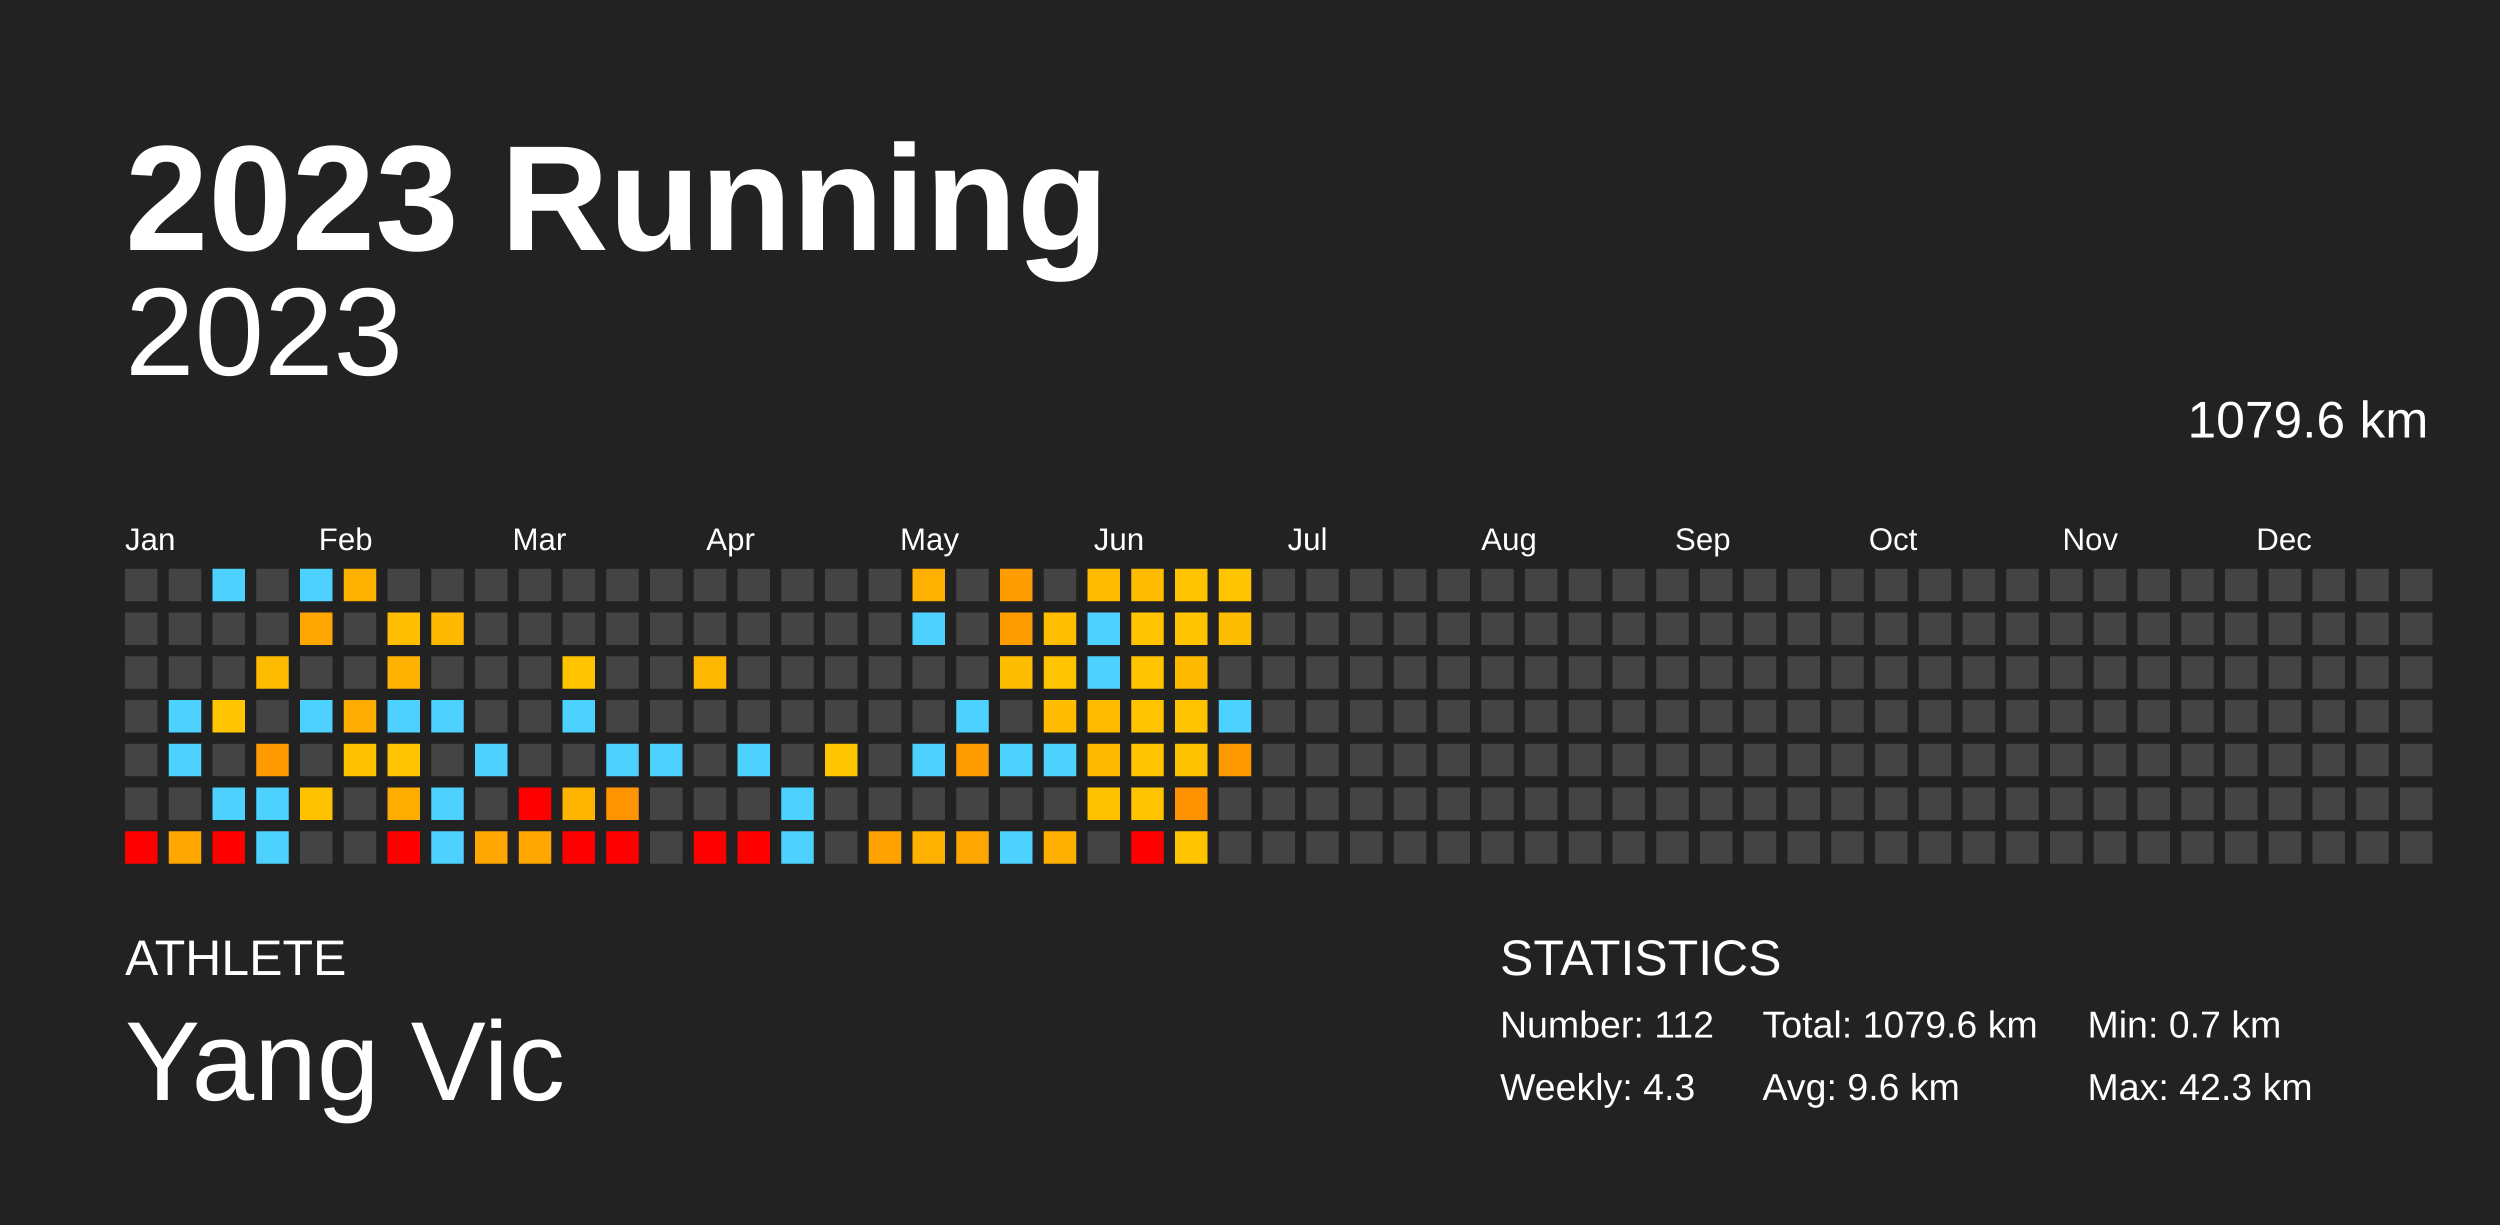
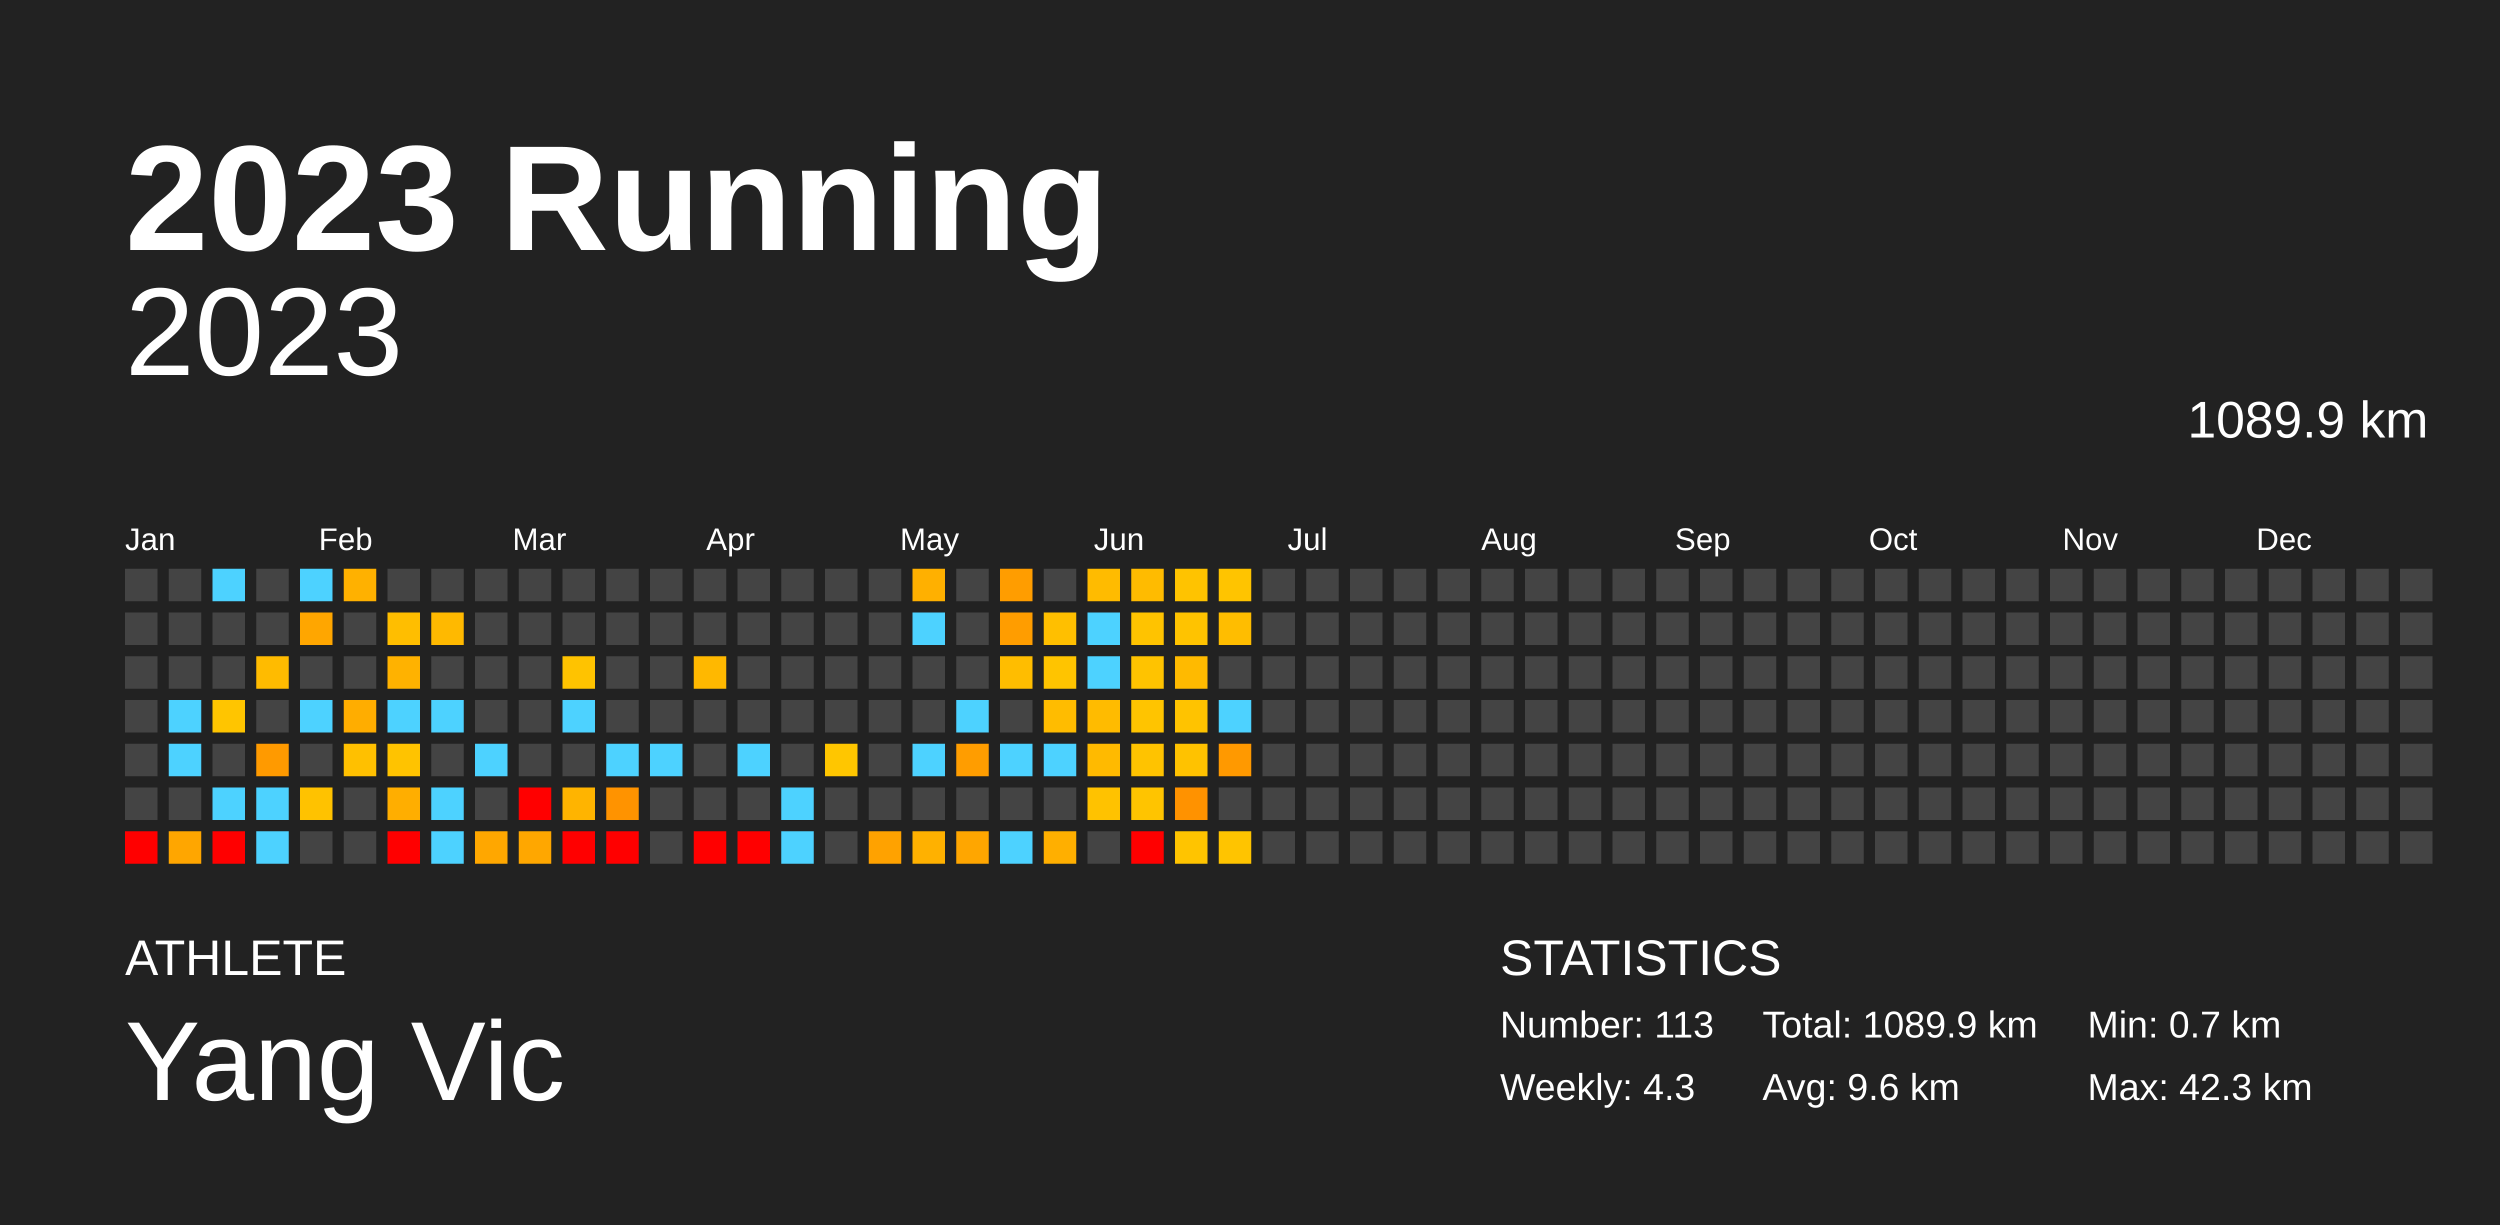
<svg xmlns="http://www.w3.org/2000/svg" baseProfile="full" height="98mm" version="1.1" viewBox="0,0,200,98" width="200mm">
  <defs />
  <rect fill="#222222" height="98" width="200" x="0" y="0" />
  <text fill="#FFFFFF" style="font-size:12px; font-family:Arial; font-weight:bold;" x="10" y="20">2023 Running</text>
  <text fill="#FFFFFF" style="font-size:4px; font-family:Arial" x="10" y="78">ATHLETE</text>
  <text fill="#FFFFFF" style="font-size:9px; font-family:Arial" x="10" y="88">Yang Vic</text>
  <text fill="#FFFFFF" style="font-size:4px; font-family:Arial" x="120" y="78">STATISTICS</text>
-   <text fill="#FFFFFF" style="font-size:3px; font-family:Arial" x="120" y="83">Number: 112</text>
+   <text fill="#FFFFFF" style="font-size:3px; font-family:Arial" x="120" y="83">Number: 113</text>
  <text fill="#FFFFFF" style="font-size:3px; font-family:Arial" x="120" y="88">Weekly: 4.3</text>
-   <text fill="#FFFFFF" style="font-size:3px; font-family:Arial" x="141" y="83">Total: 1079.6 km</text>
+   <text fill="#FFFFFF" style="font-size:3px; font-family:Arial" x="141" y="83">Total: 1089.9 km</text>
  <text fill="#FFFFFF" style="font-size:3px; font-family:Arial" x="141" y="88">Avg: 9.6 km</text>
  <text fill="#FFFFFF" style="font-size:3px; font-family:Arial" x="167" y="83">Min: 0.7 km</text>
  <text fill="#FFFFFF" style="font-size:3px; font-family:Arial" x="167" y="88">Max: 42.3 km</text>
  <text alignment-baseline="hanging" fill="#FFFFFF" style="font-size:10.0px; font-family:Arial;" x="10" y="30">2023</text>
-   <text alignment-baseline="hanging" fill="#FFFFFF" style="font-size:4.125px; font-family:Arial;" x="175" y="35">1079.6 km</text>
+   <text alignment-baseline="hanging" fill="#FFFFFF" style="font-size:4.125px; font-family:Arial;" x="175" y="35">1089.9 km</text>
  <text fill="#FFFFFF" style="font-size:2.5px; font-family:Arial" x="10.0" y="44">Jan</text>
  <text fill="#FFFFFF" style="font-size:2.5px; font-family:Arial" x="25.5" y="44">Feb</text>
  <text fill="#FFFFFF" style="font-size:2.5px; font-family:Arial" x="41.0" y="44">Mar</text>
  <text fill="#FFFFFF" style="font-size:2.5px; font-family:Arial" x="56.5" y="44">Apr</text>
  <text fill="#FFFFFF" style="font-size:2.5px; font-family:Arial" x="72.0" y="44">May</text>
  <text fill="#FFFFFF" style="font-size:2.5px; font-family:Arial" x="87.5" y="44">Jun</text>
  <text fill="#FFFFFF" style="font-size:2.5px; font-family:Arial" x="103.0" y="44">Jul</text>
  <text fill="#FFFFFF" style="font-size:2.5px; font-family:Arial" x="118.5" y="44">Aug</text>
  <text fill="#FFFFFF" style="font-size:2.5px; font-family:Arial" x="134.0" y="44">Sep</text>
  <text fill="#FFFFFF" style="font-size:2.5px; font-family:Arial" x="149.5" y="44">Oct</text>
  <text fill="#FFFFFF" style="font-size:2.5px; font-family:Arial" x="165.0" y="44">Nov</text>
  <text fill="#FFFFFF" style="font-size:2.5px; font-family:Arial" x="180.5" y="44">Dec</text>
  <rect fill="#444444" height="2.6" width="2.6" x="10.0" y="45.5" />
  <rect fill="#444444" height="2.6" width="2.6" x="10.0" y="49.0" />
  <rect fill="#444444" height="2.6" width="2.6" x="10.0" y="52.5" />
  <rect fill="#444444" height="2.6" width="2.6" x="10.0" y="56.0" />
  <rect fill="#444444" height="2.6" width="2.6" x="10.0" y="59.5" />
  <rect fill="#444444" height="2.6" width="2.6" x="10.0" y="63.0" />
  <rect fill="red" height="2.6" width="2.6" x="10.0" y="66.5" />
  <rect fill="#444444" height="2.6" width="2.6" x="13.5" y="45.5" />
  <rect fill="#444444" height="2.6" width="2.6" x="13.5" y="49.0" />
  <rect fill="#444444" height="2.6" width="2.6" x="13.5" y="52.5" />
  <rect fill="#4dd2ff" height="2.6" width="2.6" x="13.5" y="56.0" />
  <rect fill="#4dd2ff" height="2.6" width="2.6" x="13.5" y="59.5" />
  <rect fill="#444444" height="2.6" width="2.6" x="13.5" y="63.0" />
  <rect fill="#ffa600" height="2.6" width="2.6" x="13.5" y="66.5" />
  <rect fill="#4dd2ff" height="2.6" width="2.6" x="17.0" y="45.5" />
  <rect fill="#444444" height="2.6" width="2.6" x="17.0" y="49.0" />
  <rect fill="#444444" height="2.6" width="2.6" x="17.0" y="52.5" />
  <rect fill="#ffc500" height="2.6" width="2.6" x="17.0" y="56.0" />
  <rect fill="#444444" height="2.6" width="2.6" x="17.0" y="59.5" />
  <rect fill="#4dd2ff" height="2.6" width="2.6" x="17.0" y="63.0" />
  <rect fill="red" height="2.6" width="2.6" x="17.0" y="66.5" />
  <rect fill="#444444" height="2.6" width="2.6" x="20.5" y="45.5" />
  <rect fill="#444444" height="2.6" width="2.6" x="20.5" y="49.0" />
  <rect fill="#ffbb00" height="2.6" width="2.6" x="20.5" y="52.5" />
  <rect fill="#444444" height="2.6" width="2.6" x="20.5" y="56.0" />
  <rect fill="#ff9a00" height="2.6" width="2.6" x="20.5" y="59.5" />
  <rect fill="#4dd2ff" height="2.6" width="2.6" x="20.5" y="63.0" />
  <rect fill="#4dd2ff" height="2.6" width="2.6" x="20.5" y="66.5" />
  <rect fill="#4dd2ff" height="2.6" width="2.6" x="24.0" y="45.5" />
  <rect fill="#ffa600" height="2.6" width="2.6" x="24.0" y="49.0" />
  <rect fill="#444444" height="2.6" width="2.6" x="24.0" y="52.5" />
  <rect fill="#4dd2ff" height="2.6" width="2.6" x="24.0" y="56.0" />
  <rect fill="#444444" height="2.6" width="2.6" x="24.0" y="59.5" />
  <rect fill="#ffc200" height="2.6" width="2.6" x="24.0" y="63.0" />
  <rect fill="#444444" height="2.6" width="2.6" x="24.0" y="66.5" />
  <rect fill="#ffb100" height="2.6" width="2.6" x="27.5" y="45.5" />
  <rect fill="#444444" height="2.6" width="2.6" x="27.5" y="49.0" />
  <rect fill="#444444" height="2.6" width="2.6" x="27.5" y="52.5" />
  <rect fill="#ffad00" height="2.6" width="2.6" x="27.5" y="56.0" />
  <rect fill="#ffc000" height="2.6" width="2.6" x="27.5" y="59.5" />
  <rect fill="#444444" height="2.6" width="2.6" x="27.5" y="63.0" />
  <rect fill="#444444" height="2.6" width="2.6" x="27.5" y="66.5" />
  <rect fill="#444444" height="2.6" width="2.6" x="31.0" y="45.5" />
  <rect fill="#ffbe00" height="2.6" width="2.6" x="31.0" y="49.0" />
  <rect fill="#ffb200" height="2.6" width="2.6" x="31.0" y="52.5" />
  <rect fill="#4dd2ff" height="2.6" width="2.6" x="31.0" y="56.0" />
  <rect fill="#ffc300" height="2.6" width="2.6" x="31.0" y="59.5" />
  <rect fill="#ffae00" height="2.6" width="2.6" x="31.0" y="63.0" />
  <rect fill="red" height="2.6" width="2.6" x="31.0" y="66.5" />
  <rect fill="#444444" height="2.6" width="2.6" x="34.5" y="45.5" />
  <rect fill="#ffb900" height="2.6" width="2.6" x="34.5" y="49.0" />
  <rect fill="#444444" height="2.6" width="2.6" x="34.5" y="52.5" />
  <rect fill="#4dd2ff" height="2.6" width="2.6" x="34.5" y="56.0" />
  <rect fill="#444444" height="2.6" width="2.6" x="34.5" y="59.5" />
  <rect fill="#4dd2ff" height="2.6" width="2.6" x="34.5" y="63.0" />
  <rect fill="#4dd2ff" height="2.6" width="2.6" x="34.5" y="66.5" />
  <rect fill="#444444" height="2.6" width="2.6" x="38.0" y="45.5" />
  <rect fill="#444444" height="2.6" width="2.6" x="38.0" y="49.0" />
  <rect fill="#444444" height="2.6" width="2.6" x="38.0" y="52.5" />
  <rect fill="#444444" height="2.6" width="2.6" x="38.0" y="56.0" />
  <rect fill="#4dd2ff" height="2.6" width="2.6" x="38.0" y="59.5" />
  <rect fill="#444444" height="2.6" width="2.6" x="38.0" y="63.0" />
  <rect fill="#ffa700" height="2.6" width="2.6" x="38.0" y="66.5" />
  <rect fill="#444444" height="2.6" width="2.6" x="41.5" y="45.5" />
  <rect fill="#444444" height="2.6" width="2.6" x="41.5" y="49.0" />
  <rect fill="#444444" height="2.6" width="2.6" x="41.5" y="52.5" />
  <rect fill="#444444" height="2.6" width="2.6" x="41.5" y="56.0" />
  <rect fill="#444444" height="2.6" width="2.6" x="41.5" y="59.5" />
  <rect fill="red" height="2.6" width="2.6" x="41.5" y="63.0" />
  <rect fill="#ffa700" height="2.6" width="2.6" x="41.5" y="66.5" />
  <rect fill="#444444" height="2.6" width="2.6" x="45.0" y="45.5" />
  <rect fill="#444444" height="2.6" width="2.6" x="45.0" y="49.0" />
  <rect fill="#ffc300" height="2.6" width="2.6" x="45.0" y="52.5" />
  <rect fill="#4dd2ff" height="2.6" width="2.6" x="45.0" y="56.0" />
  <rect fill="#444444" height="2.6" width="2.6" x="45.0" y="59.5" />
  <rect fill="#ffb400" height="2.6" width="2.6" x="45.0" y="63.0" />
  <rect fill="red" height="2.6" width="2.6" x="45.0" y="66.5" />
  <rect fill="#444444" height="2.6" width="2.6" x="48.5" y="45.5" />
  <rect fill="#444444" height="2.6" width="2.6" x="48.5" y="49.0" />
  <rect fill="#444444" height="2.6" width="2.6" x="48.5" y="52.5" />
  <rect fill="#444444" height="2.6" width="2.6" x="48.5" y="56.0" />
  <rect fill="#4dd2ff" height="2.6" width="2.6" x="48.5" y="59.5" />
  <rect fill="#ff9300" height="2.6" width="2.6" x="48.5" y="63.0" />
  <rect fill="red" height="2.6" width="2.6" x="48.5" y="66.5" />
  <rect fill="#444444" height="2.6" width="2.6" x="52.0" y="45.5" />
  <rect fill="#444444" height="2.6" width="2.6" x="52.0" y="49.0" />
  <rect fill="#444444" height="2.6" width="2.6" x="52.0" y="52.5" />
  <rect fill="#444444" height="2.6" width="2.6" x="52.0" y="56.0" />
  <rect fill="#4dd2ff" height="2.6" width="2.6" x="52.0" y="59.5" />
  <rect fill="#444444" height="2.6" width="2.6" x="52.0" y="63.0" />
  <rect fill="#444444" height="2.6" width="2.6" x="52.0" y="66.5" />
  <rect fill="#444444" height="2.6" width="2.6" x="55.5" y="45.5" />
  <rect fill="#444444" height="2.6" width="2.6" x="55.5" y="49.0" />
  <rect fill="#ffb800" height="2.6" width="2.6" x="55.5" y="52.5" />
  <rect fill="#444444" height="2.6" width="2.6" x="55.5" y="56.0" />
  <rect fill="#444444" height="2.6" width="2.6" x="55.5" y="59.5" />
  <rect fill="#444444" height="2.6" width="2.6" x="55.5" y="63.0" />
  <rect fill="red" height="2.6" width="2.6" x="55.5" y="66.5" />
  <rect fill="#444444" height="2.6" width="2.6" x="59.0" y="45.5" />
  <rect fill="#444444" height="2.6" width="2.6" x="59.0" y="49.0" />
  <rect fill="#444444" height="2.6" width="2.6" x="59.0" y="52.5" />
  <rect fill="#444444" height="2.6" width="2.6" x="59.0" y="56.0" />
  <rect fill="#4dd2ff" height="2.6" width="2.6" x="59.0" y="59.5" />
  <rect fill="#444444" height="2.6" width="2.6" x="59.0" y="63.0" />
  <rect fill="red" height="2.6" width="2.6" x="59.0" y="66.5" />
  <rect fill="#444444" height="2.6" width="2.6" x="62.5" y="45.5" />
  <rect fill="#444444" height="2.6" width="2.6" x="62.5" y="49.0" />
  <rect fill="#444444" height="2.6" width="2.6" x="62.5" y="52.5" />
  <rect fill="#444444" height="2.6" width="2.6" x="62.5" y="56.0" />
  <rect fill="#444444" height="2.6" width="2.6" x="62.5" y="59.5" />
  <rect fill="#4dd2ff" height="2.6" width="2.6" x="62.5" y="63.0" />
  <rect fill="#4dd2ff" height="2.6" width="2.6" x="62.5" y="66.5" />
  <rect fill="#444444" height="2.6" width="2.6" x="66.0" y="45.5" />
  <rect fill="#444444" height="2.6" width="2.6" x="66.0" y="49.0" />
  <rect fill="#444444" height="2.6" width="2.6" x="66.0" y="52.5" />
  <rect fill="#444444" height="2.6" width="2.6" x="66.0" y="56.0" />
  <rect fill="#ffc600" height="2.6" width="2.6" x="66.0" y="59.5" />
  <rect fill="#444444" height="2.6" width="2.6" x="66.0" y="63.0" />
  <rect fill="#444444" height="2.6" width="2.6" x="66.0" y="66.5" />
  <rect fill="#444444" height="2.6" width="2.6" x="69.5" y="45.5" />
  <rect fill="#444444" height="2.6" width="2.6" x="69.5" y="49.0" />
  <rect fill="#444444" height="2.6" width="2.6" x="69.5" y="52.5" />
  <rect fill="#444444" height="2.6" width="2.6" x="69.5" y="56.0" />
  <rect fill="#444444" height="2.6" width="2.6" x="69.5" y="59.5" />
  <rect fill="#444444" height="2.6" width="2.6" x="69.5" y="63.0" />
  <rect fill="#ffa200" height="2.6" width="2.6" x="69.5" y="66.5" />
  <rect fill="#ffb000" height="2.6" width="2.6" x="73.0" y="45.5" />
  <rect fill="#4dd2ff" height="2.6" width="2.6" x="73.0" y="49.0" />
  <rect fill="#444444" height="2.6" width="2.6" x="73.0" y="52.5" />
  <rect fill="#444444" height="2.6" width="2.6" x="73.0" y="56.0" />
  <rect fill="#4dd2ff" height="2.6" width="2.6" x="73.0" y="59.5" />
  <rect fill="#444444" height="2.6" width="2.6" x="73.0" y="63.0" />
  <rect fill="#ffb100" height="2.6" width="2.6" x="73.0" y="66.5" />
  <rect fill="#444444" height="2.6" width="2.6" x="76.5" y="45.5" />
  <rect fill="#444444" height="2.6" width="2.6" x="76.5" y="49.0" />
  <rect fill="#444444" height="2.6" width="2.6" x="76.5" y="52.5" />
  <rect fill="#4dd2ff" height="2.6" width="2.6" x="76.5" y="56.0" />
  <rect fill="#ff9d00" height="2.6" width="2.6" x="76.5" y="59.5" />
  <rect fill="#444444" height="2.6" width="2.6" x="76.5" y="63.0" />
  <rect fill="#ffa600" height="2.6" width="2.6" x="76.5" y="66.5" />
  <rect fill="#ff9d00" height="2.6" width="2.6" x="80.0" y="45.5" />
  <rect fill="#ff9d00" height="2.6" width="2.6" x="80.0" y="49.0" />
  <rect fill="#ffbd00" height="2.6" width="2.6" x="80.0" y="52.5" />
  <rect fill="#444444" height="2.6" width="2.6" x="80.0" y="56.0" />
  <rect fill="#4dd2ff" height="2.6" width="2.6" x="80.0" y="59.5" />
  <rect fill="#444444" height="2.6" width="2.6" x="80.0" y="63.0" />
  <rect fill="#4dd2ff" height="2.6" width="2.6" x="80.0" y="66.5" />
  <rect fill="#444444" height="2.6" width="2.6" x="83.5" y="45.5" />
  <rect fill="#ffbf00" height="2.6" width="2.6" x="83.5" y="49.0" />
  <rect fill="#ffc400" height="2.6" width="2.6" x="83.5" y="52.5" />
  <rect fill="#ffbc00" height="2.6" width="2.6" x="83.5" y="56.0" />
  <rect fill="#4dd2ff" height="2.6" width="2.6" x="83.5" y="59.5" />
  <rect fill="#444444" height="2.6" width="2.6" x="83.5" y="63.0" />
  <rect fill="#ffaf00" height="2.6" width="2.6" x="83.5" y="66.5" />
  <rect fill="#ffbb00" height="2.6" width="2.6" x="87.0" y="45.5" />
  <rect fill="#4dd2ff" height="2.6" width="2.6" x="87.0" y="49.0" />
  <rect fill="#4dd2ff" height="2.6" width="2.6" x="87.0" y="52.5" />
  <rect fill="#ffbb00" height="2.6" width="2.6" x="87.0" y="56.0" />
  <rect fill="#ffba00" height="2.6" width="2.6" x="87.0" y="59.5" />
  <rect fill="#ffc200" height="2.6" width="2.6" x="87.0" y="63.0" />
  <rect fill="#444444" height="2.6" width="2.6" x="87.0" y="66.5" />
  <rect fill="#ffbb00" height="2.6" width="2.6" x="90.5" y="45.5" />
  <rect fill="#ffc300" height="2.6" width="2.6" x="90.5" y="49.0" />
  <rect fill="#ffc300" height="2.6" width="2.6" x="90.5" y="52.5" />
  <rect fill="#ffc400" height="2.6" width="2.6" x="90.5" y="56.0" />
  <rect fill="#ffc300" height="2.6" width="2.6" x="90.5" y="59.5" />
  <rect fill="#ffc400" height="2.6" width="2.6" x="90.5" y="63.0" />
  <rect fill="red" height="2.6" width="2.6" x="90.5" y="66.5" />
  <rect fill="#ffc300" height="2.6" width="2.6" x="94.0" y="45.5" />
  <rect fill="#ffc300" height="2.6" width="2.6" x="94.0" y="49.0" />
  <rect fill="#ffba00" height="2.6" width="2.6" x="94.0" y="52.5" />
  <rect fill="#ffc300" height="2.6" width="2.6" x="94.0" y="56.0" />
  <rect fill="#ffc200" height="2.6" width="2.6" x="94.0" y="59.5" />
  <rect fill="#ff9200" height="2.6" width="2.6" x="94.0" y="63.0" />
  <rect fill="#ffc400" height="2.6" width="2.6" x="94.0" y="66.5" />
  <rect fill="#ffc400" height="2.6" width="2.6" x="97.5" y="45.5" />
  <rect fill="#ffbd00" height="2.6" width="2.6" x="97.5" y="49.0" />
  <rect fill="#444444" height="2.6" width="2.6" x="97.5" y="52.5" />
  <rect fill="#4dd2ff" height="2.6" width="2.6" x="97.5" y="56.0" />
  <rect fill="#ff9900" height="2.6" width="2.6" x="97.5" y="59.5" />
  <rect fill="#444444" height="2.6" width="2.6" x="97.5" y="63.0" />
-   <rect fill="#444444" height="2.6" width="2.6" x="97.5" y="66.5" />
+   <rect fill="#ffc400" height="2.6" width="2.6" x="97.5" y="66.5" />
  <rect fill="#444444" height="2.6" width="2.6" x="101.0" y="45.5" />
  <rect fill="#444444" height="2.6" width="2.6" x="101.0" y="49.0" />
  <rect fill="#444444" height="2.6" width="2.6" x="101.0" y="52.5" />
  <rect fill="#444444" height="2.6" width="2.6" x="101.0" y="56.0" />
  <rect fill="#444444" height="2.6" width="2.6" x="101.0" y="59.5" />
  <rect fill="#444444" height="2.6" width="2.6" x="101.0" y="63.0" />
  <rect fill="#444444" height="2.6" width="2.6" x="101.0" y="66.5" />
  <rect fill="#444444" height="2.6" width="2.6" x="104.5" y="45.5" />
  <rect fill="#444444" height="2.6" width="2.6" x="104.5" y="49.0" />
  <rect fill="#444444" height="2.6" width="2.6" x="104.5" y="52.5" />
  <rect fill="#444444" height="2.6" width="2.6" x="104.5" y="56.0" />
  <rect fill="#444444" height="2.6" width="2.6" x="104.5" y="59.5" />
  <rect fill="#444444" height="2.6" width="2.6" x="104.5" y="63.0" />
  <rect fill="#444444" height="2.6" width="2.6" x="104.5" y="66.5" />
  <rect fill="#444444" height="2.6" width="2.6" x="108.0" y="45.5" />
  <rect fill="#444444" height="2.6" width="2.6" x="108.0" y="49.0" />
  <rect fill="#444444" height="2.6" width="2.6" x="108.0" y="52.5" />
  <rect fill="#444444" height="2.6" width="2.6" x="108.0" y="56.0" />
  <rect fill="#444444" height="2.6" width="2.6" x="108.0" y="59.5" />
  <rect fill="#444444" height="2.6" width="2.6" x="108.0" y="63.0" />
  <rect fill="#444444" height="2.6" width="2.6" x="108.0" y="66.5" />
  <rect fill="#444444" height="2.6" width="2.6" x="111.5" y="45.5" />
  <rect fill="#444444" height="2.6" width="2.6" x="111.5" y="49.0" />
  <rect fill="#444444" height="2.6" width="2.6" x="111.5" y="52.5" />
  <rect fill="#444444" height="2.6" width="2.6" x="111.5" y="56.0" />
  <rect fill="#444444" height="2.6" width="2.6" x="111.5" y="59.5" />
  <rect fill="#444444" height="2.6" width="2.6" x="111.5" y="63.0" />
  <rect fill="#444444" height="2.6" width="2.6" x="111.5" y="66.5" />
  <rect fill="#444444" height="2.6" width="2.6" x="115.0" y="45.5" />
  <rect fill="#444444" height="2.6" width="2.6" x="115.0" y="49.0" />
  <rect fill="#444444" height="2.6" width="2.6" x="115.0" y="52.5" />
  <rect fill="#444444" height="2.6" width="2.6" x="115.0" y="56.0" />
  <rect fill="#444444" height="2.6" width="2.6" x="115.0" y="59.5" />
  <rect fill="#444444" height="2.6" width="2.6" x="115.0" y="63.0" />
  <rect fill="#444444" height="2.6" width="2.6" x="115.0" y="66.5" />
  <rect fill="#444444" height="2.6" width="2.6" x="118.5" y="45.5" />
  <rect fill="#444444" height="2.6" width="2.6" x="118.5" y="49.0" />
  <rect fill="#444444" height="2.6" width="2.6" x="118.5" y="52.5" />
  <rect fill="#444444" height="2.6" width="2.6" x="118.5" y="56.0" />
  <rect fill="#444444" height="2.6" width="2.6" x="118.5" y="59.5" />
  <rect fill="#444444" height="2.6" width="2.6" x="118.5" y="63.0" />
  <rect fill="#444444" height="2.6" width="2.6" x="118.5" y="66.5" />
  <rect fill="#444444" height="2.6" width="2.6" x="122.0" y="45.5" />
  <rect fill="#444444" height="2.6" width="2.6" x="122.0" y="49.0" />
  <rect fill="#444444" height="2.6" width="2.6" x="122.0" y="52.5" />
  <rect fill="#444444" height="2.6" width="2.6" x="122.0" y="56.0" />
  <rect fill="#444444" height="2.6" width="2.6" x="122.0" y="59.5" />
  <rect fill="#444444" height="2.6" width="2.6" x="122.0" y="63.0" />
  <rect fill="#444444" height="2.6" width="2.6" x="122.0" y="66.5" />
  <rect fill="#444444" height="2.6" width="2.6" x="125.5" y="45.5" />
  <rect fill="#444444" height="2.6" width="2.6" x="125.5" y="49.0" />
  <rect fill="#444444" height="2.6" width="2.6" x="125.5" y="52.5" />
  <rect fill="#444444" height="2.6" width="2.6" x="125.5" y="56.0" />
  <rect fill="#444444" height="2.6" width="2.6" x="125.5" y="59.5" />
  <rect fill="#444444" height="2.6" width="2.6" x="125.5" y="63.0" />
  <rect fill="#444444" height="2.6" width="2.6" x="125.5" y="66.5" />
  <rect fill="#444444" height="2.6" width="2.6" x="129.0" y="45.5" />
  <rect fill="#444444" height="2.6" width="2.6" x="129.0" y="49.0" />
  <rect fill="#444444" height="2.6" width="2.6" x="129.0" y="52.5" />
  <rect fill="#444444" height="2.6" width="2.6" x="129.0" y="56.0" />
  <rect fill="#444444" height="2.6" width="2.6" x="129.0" y="59.5" />
  <rect fill="#444444" height="2.6" width="2.6" x="129.0" y="63.0" />
  <rect fill="#444444" height="2.6" width="2.6" x="129.0" y="66.5" />
  <rect fill="#444444" height="2.6" width="2.6" x="132.5" y="45.5" />
  <rect fill="#444444" height="2.6" width="2.6" x="132.5" y="49.0" />
  <rect fill="#444444" height="2.6" width="2.6" x="132.5" y="52.5" />
  <rect fill="#444444" height="2.6" width="2.6" x="132.5" y="56.0" />
  <rect fill="#444444" height="2.6" width="2.6" x="132.5" y="59.5" />
  <rect fill="#444444" height="2.6" width="2.6" x="132.5" y="63.0" />
  <rect fill="#444444" height="2.6" width="2.6" x="132.5" y="66.5" />
  <rect fill="#444444" height="2.6" width="2.6" x="136.0" y="45.5" />
  <rect fill="#444444" height="2.6" width="2.6" x="136.0" y="49.0" />
  <rect fill="#444444" height="2.6" width="2.6" x="136.0" y="52.5" />
  <rect fill="#444444" height="2.6" width="2.6" x="136.0" y="56.0" />
  <rect fill="#444444" height="2.6" width="2.6" x="136.0" y="59.5" />
  <rect fill="#444444" height="2.6" width="2.6" x="136.0" y="63.0" />
  <rect fill="#444444" height="2.6" width="2.6" x="136.0" y="66.5" />
  <rect fill="#444444" height="2.6" width="2.6" x="139.5" y="45.5" />
  <rect fill="#444444" height="2.6" width="2.6" x="139.5" y="49.0" />
  <rect fill="#444444" height="2.6" width="2.6" x="139.5" y="52.5" />
  <rect fill="#444444" height="2.6" width="2.6" x="139.5" y="56.0" />
  <rect fill="#444444" height="2.6" width="2.6" x="139.5" y="59.5" />
  <rect fill="#444444" height="2.6" width="2.6" x="139.5" y="63.0" />
  <rect fill="#444444" height="2.6" width="2.6" x="139.5" y="66.5" />
  <rect fill="#444444" height="2.6" width="2.6" x="143.0" y="45.5" />
  <rect fill="#444444" height="2.6" width="2.6" x="143.0" y="49.0" />
  <rect fill="#444444" height="2.6" width="2.6" x="143.0" y="52.5" />
  <rect fill="#444444" height="2.6" width="2.6" x="143.0" y="56.0" />
  <rect fill="#444444" height="2.6" width="2.6" x="143.0" y="59.5" />
  <rect fill="#444444" height="2.6" width="2.6" x="143.0" y="63.0" />
  <rect fill="#444444" height="2.6" width="2.6" x="143.0" y="66.5" />
  <rect fill="#444444" height="2.6" width="2.6" x="146.5" y="45.5" />
  <rect fill="#444444" height="2.6" width="2.6" x="146.5" y="49.0" />
  <rect fill="#444444" height="2.6" width="2.6" x="146.5" y="52.5" />
  <rect fill="#444444" height="2.6" width="2.6" x="146.5" y="56.0" />
  <rect fill="#444444" height="2.6" width="2.6" x="146.5" y="59.5" />
  <rect fill="#444444" height="2.6" width="2.6" x="146.5" y="63.0" />
  <rect fill="#444444" height="2.6" width="2.6" x="146.5" y="66.5" />
  <rect fill="#444444" height="2.6" width="2.6" x="150.0" y="45.5" />
  <rect fill="#444444" height="2.6" width="2.6" x="150.0" y="49.0" />
  <rect fill="#444444" height="2.6" width="2.6" x="150.0" y="52.5" />
  <rect fill="#444444" height="2.6" width="2.6" x="150.0" y="56.0" />
  <rect fill="#444444" height="2.6" width="2.6" x="150.0" y="59.5" />
  <rect fill="#444444" height="2.6" width="2.6" x="150.0" y="63.0" />
  <rect fill="#444444" height="2.6" width="2.6" x="150.0" y="66.5" />
  <rect fill="#444444" height="2.6" width="2.6" x="153.5" y="45.5" />
  <rect fill="#444444" height="2.6" width="2.6" x="153.5" y="49.0" />
  <rect fill="#444444" height="2.6" width="2.6" x="153.5" y="52.5" />
  <rect fill="#444444" height="2.6" width="2.6" x="153.5" y="56.0" />
  <rect fill="#444444" height="2.6" width="2.6" x="153.5" y="59.5" />
  <rect fill="#444444" height="2.6" width="2.6" x="153.5" y="63.0" />
  <rect fill="#444444" height="2.6" width="2.6" x="153.5" y="66.5" />
  <rect fill="#444444" height="2.6" width="2.6" x="157.0" y="45.5" />
  <rect fill="#444444" height="2.6" width="2.6" x="157.0" y="49.0" />
  <rect fill="#444444" height="2.6" width="2.6" x="157.0" y="52.5" />
  <rect fill="#444444" height="2.6" width="2.6" x="157.0" y="56.0" />
  <rect fill="#444444" height="2.6" width="2.6" x="157.0" y="59.5" />
  <rect fill="#444444" height="2.6" width="2.6" x="157.0" y="63.0" />
  <rect fill="#444444" height="2.6" width="2.6" x="157.0" y="66.5" />
  <rect fill="#444444" height="2.6" width="2.6" x="160.5" y="45.5" />
  <rect fill="#444444" height="2.6" width="2.6" x="160.5" y="49.0" />
  <rect fill="#444444" height="2.6" width="2.6" x="160.5" y="52.5" />
  <rect fill="#444444" height="2.6" width="2.6" x="160.5" y="56.0" />
  <rect fill="#444444" height="2.6" width="2.6" x="160.5" y="59.5" />
  <rect fill="#444444" height="2.6" width="2.6" x="160.5" y="63.0" />
  <rect fill="#444444" height="2.6" width="2.6" x="160.5" y="66.5" />
  <rect fill="#444444" height="2.6" width="2.6" x="164.0" y="45.5" />
  <rect fill="#444444" height="2.6" width="2.6" x="164.0" y="49.0" />
  <rect fill="#444444" height="2.6" width="2.6" x="164.0" y="52.5" />
  <rect fill="#444444" height="2.6" width="2.6" x="164.0" y="56.0" />
  <rect fill="#444444" height="2.6" width="2.6" x="164.0" y="59.5" />
  <rect fill="#444444" height="2.6" width="2.6" x="164.0" y="63.0" />
  <rect fill="#444444" height="2.6" width="2.6" x="164.0" y="66.5" />
  <rect fill="#444444" height="2.6" width="2.6" x="167.5" y="45.5" />
  <rect fill="#444444" height="2.6" width="2.6" x="167.5" y="49.0" />
  <rect fill="#444444" height="2.6" width="2.6" x="167.5" y="52.5" />
  <rect fill="#444444" height="2.6" width="2.6" x="167.5" y="56.0" />
  <rect fill="#444444" height="2.6" width="2.6" x="167.5" y="59.5" />
  <rect fill="#444444" height="2.6" width="2.6" x="167.5" y="63.0" />
  <rect fill="#444444" height="2.6" width="2.6" x="167.5" y="66.5" />
  <rect fill="#444444" height="2.6" width="2.6" x="171.0" y="45.5" />
  <rect fill="#444444" height="2.6" width="2.6" x="171.0" y="49.0" />
  <rect fill="#444444" height="2.6" width="2.6" x="171.0" y="52.5" />
  <rect fill="#444444" height="2.6" width="2.6" x="171.0" y="56.0" />
  <rect fill="#444444" height="2.6" width="2.6" x="171.0" y="59.5" />
  <rect fill="#444444" height="2.6" width="2.6" x="171.0" y="63.0" />
  <rect fill="#444444" height="2.6" width="2.6" x="171.0" y="66.5" />
  <rect fill="#444444" height="2.6" width="2.6" x="174.5" y="45.5" />
  <rect fill="#444444" height="2.6" width="2.6" x="174.5" y="49.0" />
  <rect fill="#444444" height="2.6" width="2.6" x="174.5" y="52.5" />
  <rect fill="#444444" height="2.6" width="2.6" x="174.5" y="56.0" />
  <rect fill="#444444" height="2.6" width="2.6" x="174.5" y="59.5" />
  <rect fill="#444444" height="2.6" width="2.6" x="174.5" y="63.0" />
  <rect fill="#444444" height="2.6" width="2.6" x="174.5" y="66.5" />
  <rect fill="#444444" height="2.6" width="2.6" x="178.0" y="45.5" />
  <rect fill="#444444" height="2.6" width="2.6" x="178.0" y="49.0" />
  <rect fill="#444444" height="2.6" width="2.6" x="178.0" y="52.5" />
  <rect fill="#444444" height="2.6" width="2.6" x="178.0" y="56.0" />
  <rect fill="#444444" height="2.6" width="2.6" x="178.0" y="59.5" />
  <rect fill="#444444" height="2.6" width="2.6" x="178.0" y="63.0" />
  <rect fill="#444444" height="2.6" width="2.6" x="178.0" y="66.5" />
  <rect fill="#444444" height="2.6" width="2.6" x="181.5" y="45.5" />
  <rect fill="#444444" height="2.6" width="2.6" x="181.5" y="49.0" />
  <rect fill="#444444" height="2.6" width="2.6" x="181.5" y="52.5" />
  <rect fill="#444444" height="2.6" width="2.6" x="181.5" y="56.0" />
  <rect fill="#444444" height="2.6" width="2.6" x="181.5" y="59.5" />
  <rect fill="#444444" height="2.6" width="2.6" x="181.5" y="63.0" />
  <rect fill="#444444" height="2.6" width="2.6" x="181.5" y="66.5" />
  <rect fill="#444444" height="2.6" width="2.6" x="185.0" y="45.5" />
  <rect fill="#444444" height="2.6" width="2.6" x="185.0" y="49.0" />
  <rect fill="#444444" height="2.6" width="2.6" x="185.0" y="52.5" />
  <rect fill="#444444" height="2.6" width="2.6" x="185.0" y="56.0" />
  <rect fill="#444444" height="2.6" width="2.6" x="185.0" y="59.5" />
  <rect fill="#444444" height="2.6" width="2.6" x="185.0" y="63.0" />
  <rect fill="#444444" height="2.6" width="2.6" x="185.0" y="66.5" />
  <rect fill="#444444" height="2.6" width="2.6" x="188.5" y="45.5" />
  <rect fill="#444444" height="2.6" width="2.6" x="188.5" y="49.0" />
  <rect fill="#444444" height="2.6" width="2.6" x="188.5" y="52.5" />
  <rect fill="#444444" height="2.6" width="2.6" x="188.5" y="56.0" />
  <rect fill="#444444" height="2.6" width="2.6" x="188.5" y="59.5" />
  <rect fill="#444444" height="2.6" width="2.6" x="188.5" y="63.0" />
  <rect fill="#444444" height="2.6" width="2.6" x="188.5" y="66.5" />
  <rect fill="#444444" height="2.6" width="2.6" x="192.0" y="45.5" />
  <rect fill="#444444" height="2.6" width="2.6" x="192.0" y="49.0" />
  <rect fill="#444444" height="2.6" width="2.6" x="192.0" y="52.5" />
  <rect fill="#444444" height="2.6" width="2.6" x="192.0" y="56.0" />
  <rect fill="#444444" height="2.6" width="2.6" x="192.0" y="59.5" />
  <rect fill="#444444" height="2.6" width="2.6" x="192.0" y="63.0" />
  <rect fill="#444444" height="2.6" width="2.6" x="192.0" y="66.5" />
</svg>
